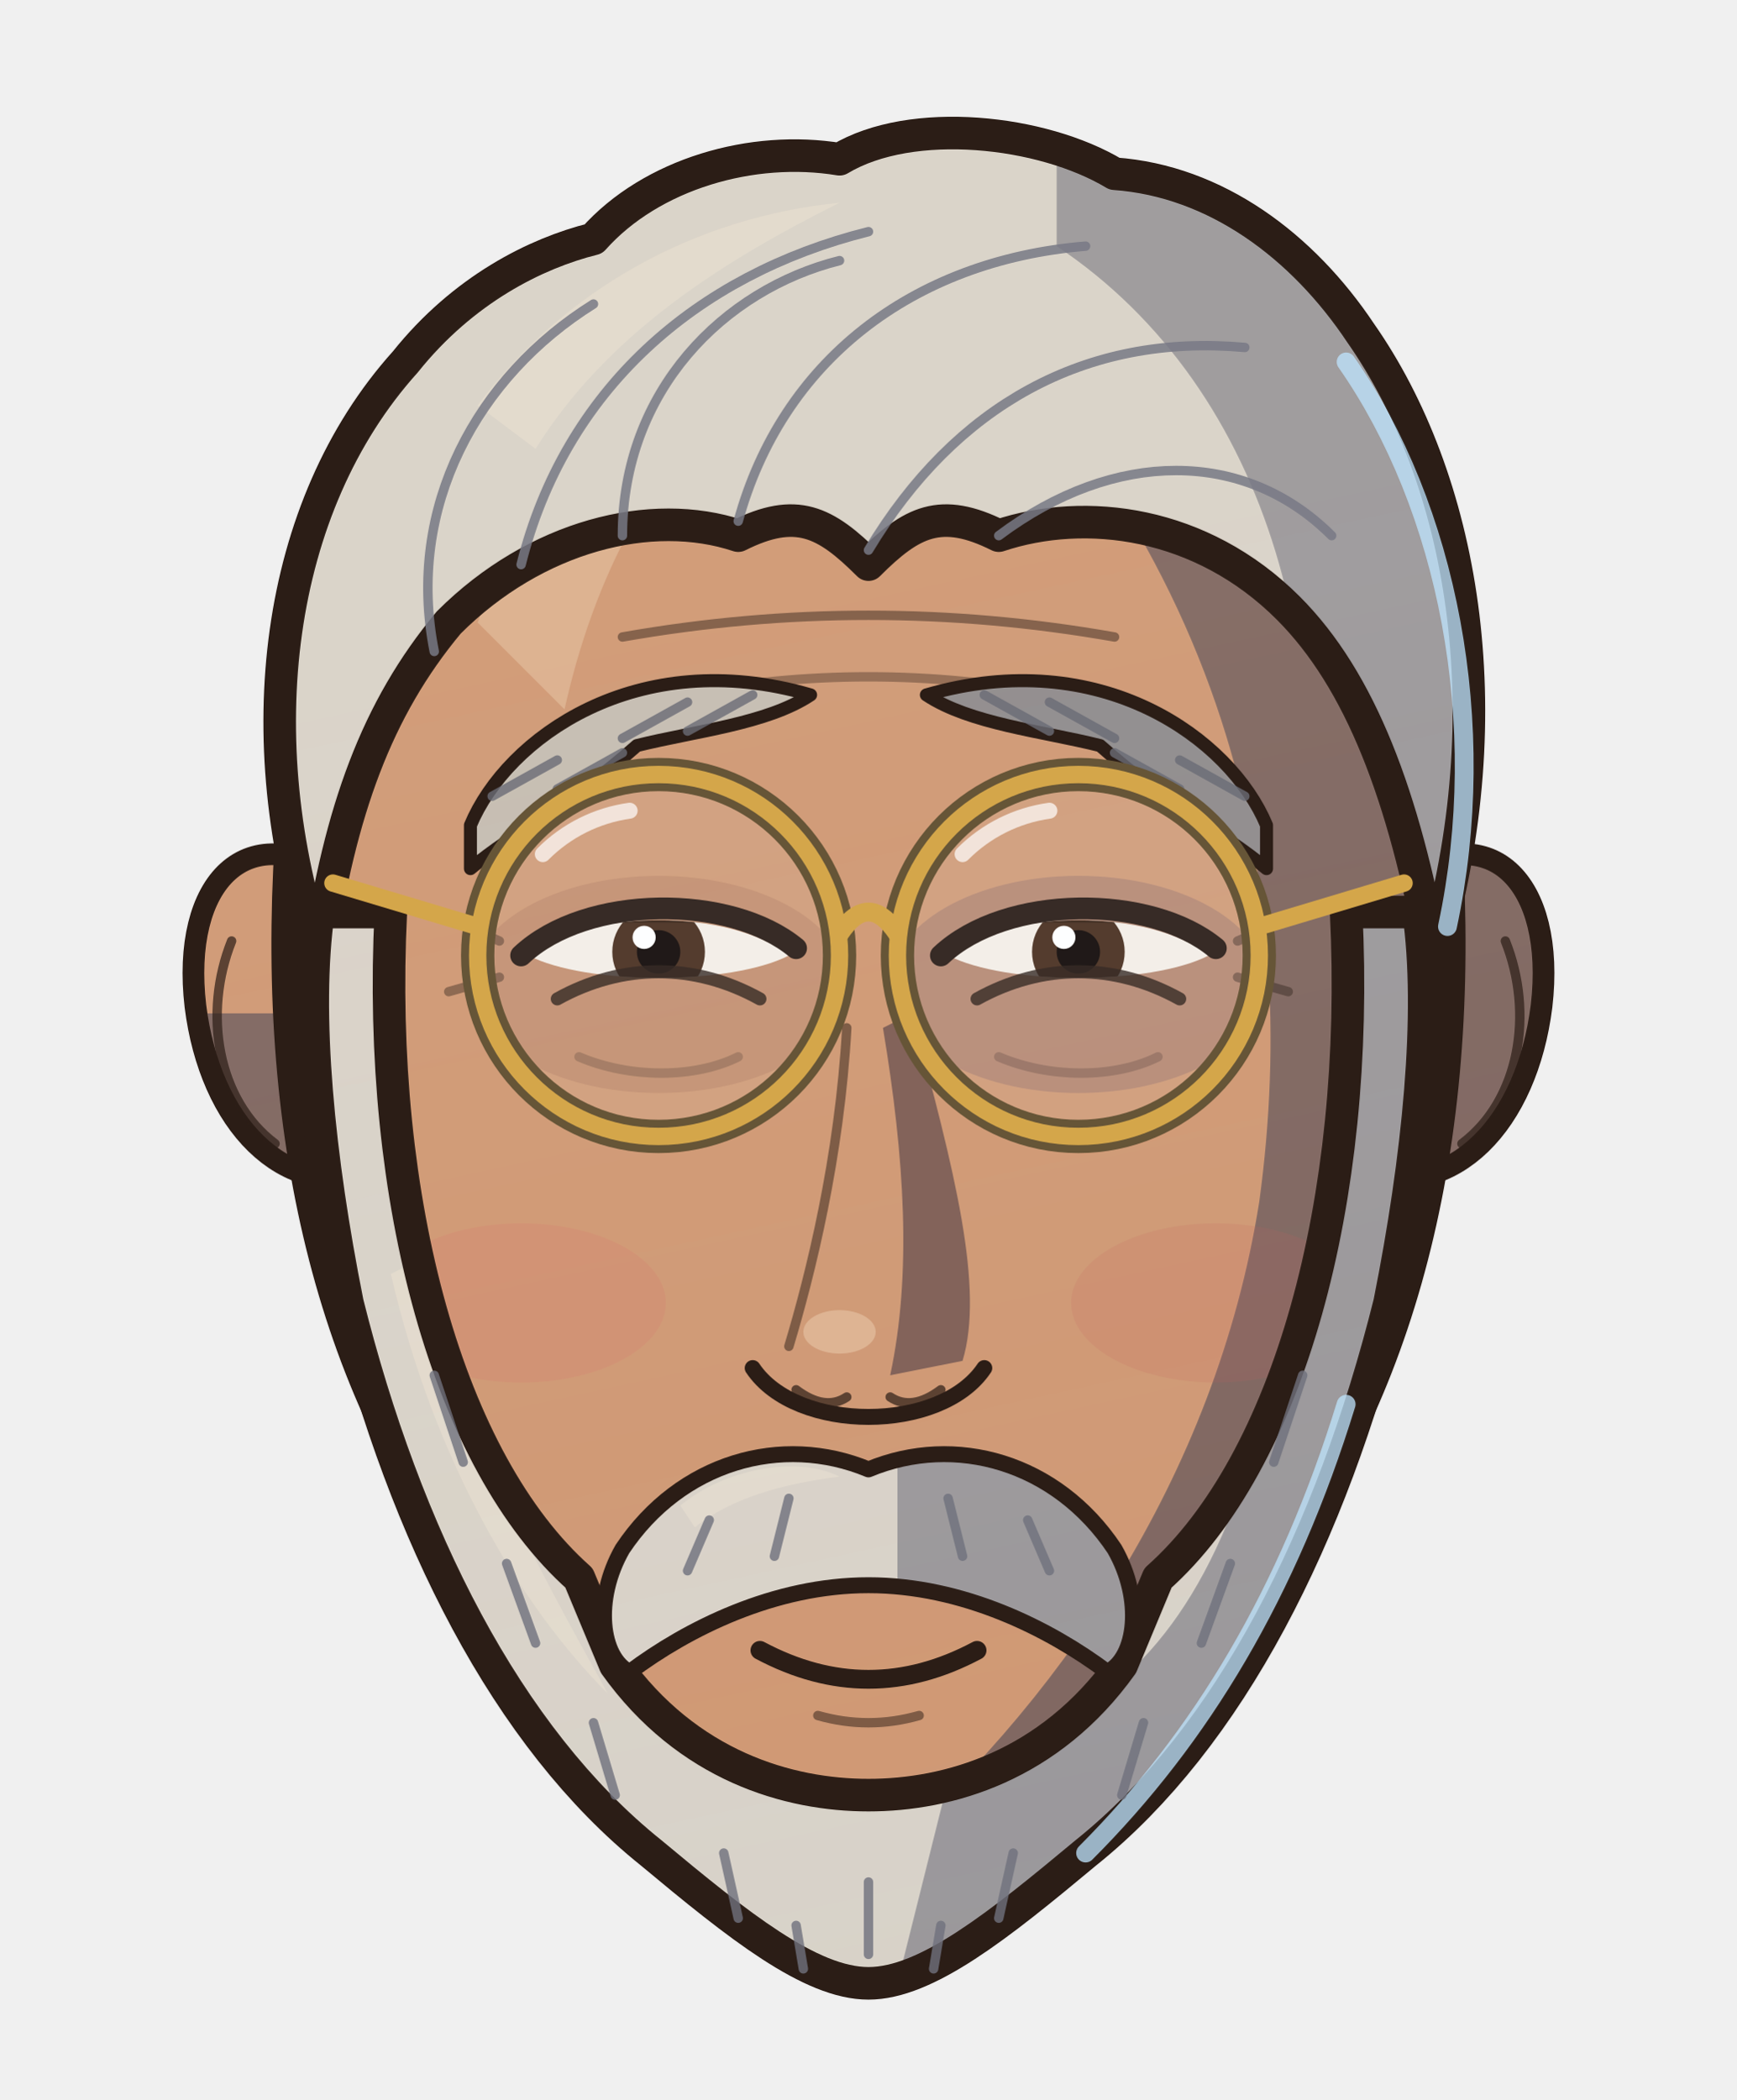
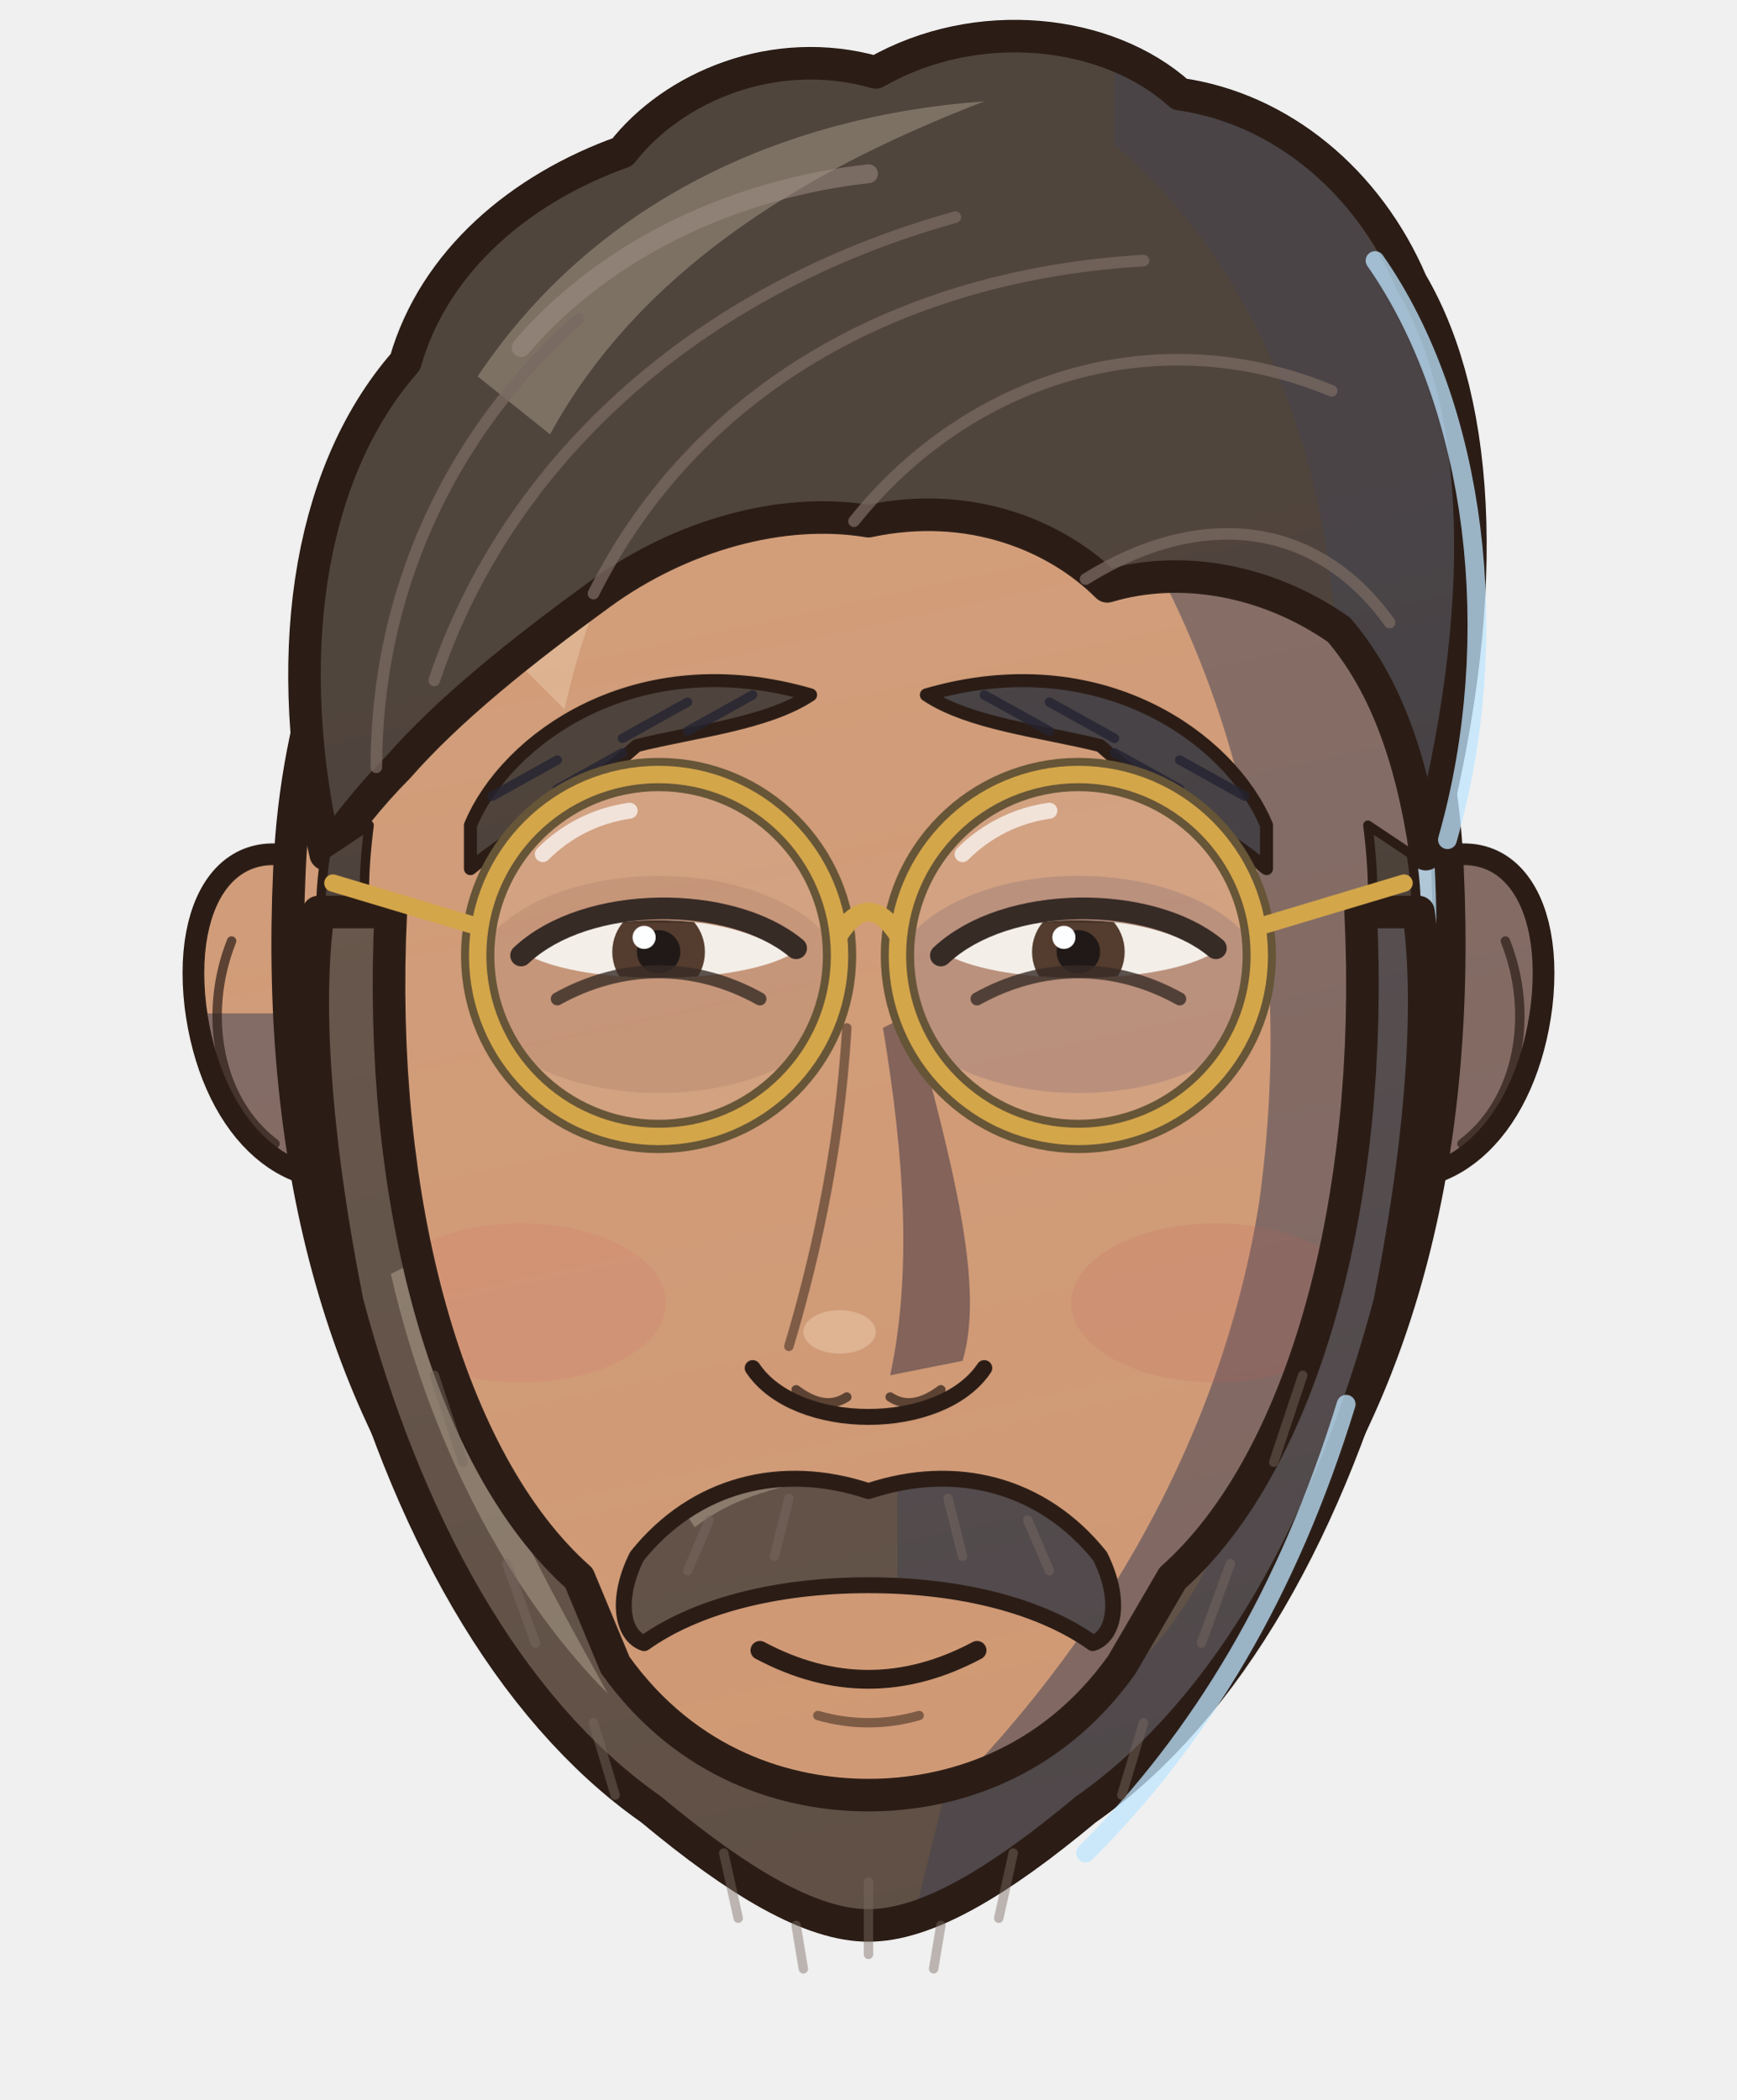
<svg xmlns="http://www.w3.org/2000/svg" viewBox="180 10 240 290" width="240" height="290">
  <defs>
    <linearGradient id="form" gradientUnits="userSpaceOnUse" x1="170" y1="120" x2="470" y2="1500">
      <stop offset="0" stop-color="#fff1d6" stop-opacity="0.16" />
      <stop offset="0.45" stop-color="#fff1d6" stop-opacity="0" />
      <stop offset="1" stop-color="#0b1030" stop-opacity="0.30" />
    </linearGradient>
    <clipPath id="c1">
      <path d="M228,132 C214,122 205,132 207,149 C209,165 219,176 232,172 Z" />
    </clipPath>
    <clipPath id="c2">
      <path d="M 372,132 C 386,122 395,132 393,149 C 391,165 381,176 368,172 Z" />
    </clipPath>
    <clipPath id="c3">
      <path d="M300,50 C352,50 378,86 380,130 C382,172 372,206 352,230 C334,252 316,264 300,264 C284,264 266,252 248,230 C228,206 218,172 220,130 C222,86 248,50 300,50 Z" />
    </clipPath>
    <clipPath id="c4">
-       <path d="M224,142 C214,112 218,80 236,60 C244,50 254,45 262,43 C270,34 284,30 296,32 C306,26 324,28 334,34 C348,35 360,44 368,56 C382,76 388,108 378,142 C374,120 368,104 358,94 C346,82 330,80 318,84 C310,80 306,82 300,88 C294,82 290,80 282,84 C270,80 254,84 242,96 C232,108 227,122 224,142 Z" />
+       <path d="M225,128 C219,102 222,76 236,60 C240,46 252,36 266,31 C273,22 287,16 301,20 C315,12 333,14 343,23 C357,25 369,35 375,49 C385,66 386,94 377,128 C375,114 371,104 365,97 C355,90 343,88 333,91 C326,84 314,79 300,82 C288,80 274,84 263,92 C252,100 242,108 235,116 C231,120 228,124 225,128 Z" />
    </clipPath>
    <clipPath id="c5">
+       <path d="M225,128 C224,134 224,140 226,146 L232,144 C230,138 230,132 231,124 Z" />
+     </clipPath>
+     <clipPath id="c6">
+       <path d="M 375,128 C 376,134 376,140 374,146 L 368,144 C 370,138 370,132 369,124 Z" />
+     </clipPath>
+     <clipPath id="c7">
      <path d="M245,124 C250,112 268,99 292,106 C286,110 276,111 268,113 C259,121 251,125 245,130 Z" />
    </clipPath>
-     <clipPath id="c6">
+     <clipPath id="c8">
      <path d="M 355,124 C 350,112 332,99 308,106 C 314,110 324,111 332,113 C 341,121 349,125 355,130 Z" />
    </clipPath>
-     <clipPath id="c7">
+     <clipPath id="c9">
      <path d="M253,142 C261,135.5 281,135.5 289,142 C281,146.125 261,146.125 253,142 Z" />
    </clipPath>
-     <clipPath id="c8">
+     <clipPath id="c10">
      <path d="M311,142 C319,135.5 339,135.5 347,142 C339,146.125 319,146.125 311,142 Z" />
    </clipPath>
-     <clipPath id="c9">
-       <path d="M224,136 C222,150 224,170 228,190 C236,222 250,250 270,266 C282,276 292,284 300,284 C308,284 318,276 330,266 C350,250 364,222 372,190 C376,170 378,150 376,136 L366,136 C368,176 358,212 340,228 L335,240 C325,254 311,258 300,258 C289,258 275,254 265,240 L260,228 C242,212 232,176 234,136 Z" />
+     <clipPath id="c11">
+       <path d="M224,136 C222,150 224,170 228,190 C236,220 250,246 270,260 C282,270 292,276 300,276 C308,276 318,270 330,260 C350,246 364,220 372,190 C376,170 378,150 376,136 L368,136 C370,176 360,212 342,228 L335,240 C325,254 311,258 300,258 C289,258 275,254 265,240 L260,228 C242,212 232,176 234,136 Z" />
    </clipPath>
-     <clipPath id="c10">
-       <path d="M266,224 C274,212 288,208 300,213 C312,208 326,212 334,224 C338,231 337,239 333,241 C325,235 313,229 300,229 C287,229 275,235 267,241 C263,239 262,231 266,224 Z" />
+     <clipPath id="c12">
+       <path d="M268,225 C276,215 288,212 300,216 C312,212 324,215 332,225 C335,231 334,236 331,237 C324,232 313,229 300,229 C287,229 276,232 269,237 C266,236 265,231 268,225 Z" />
    </clipPath>
  </defs>
  <rect x="200" y="290" width="200" height="40" fill="none" />
  <path d="M228,132 C214,122 205,132 207,149 C209,165 219,176 232,172 Z" fill="#c98d68" />
  <g clip-path="url(#c1)">
    <path d="M190,150 L240,150 L240,190 L190,190 Z" fill="#6f5552" />
    <rect x="0" y="0" width="600" height="1500" fill="url(#form)" />
  </g>
  <path d="M228,132 C214,122 205,132 207,149 C209,165 219,176 232,172 Z" fill="none" stroke="#2b1d16" stroke-width="3.0" stroke-linejoin="round" />
  <path d="M 372,132 C 386,122 395,132 393,149 C 391,165 381,176 368,172 Z" fill="#c98d68" />
  <g clip-path="url(#c2)">
    <path d="M360,110 L410,110 L410,190 L360,190 Z" fill="#6f5552" />
    <rect x="0" y="0" width="600" height="1500" fill="url(#form)" />
  </g>
  <path d="M 372,132 C 386,122 395,132 393,149 C 391,165 381,176 368,172 Z" fill="none" stroke="#2b1d16" stroke-width="3.0" stroke-linejoin="round" />
  <path d="M212,140 C208,150 210,162 218,168" fill="none" stroke="#2b1d16" stroke-width="1.3" stroke-linecap="round" stroke-linejoin="round" opacity="0.7" />
  <path d="M388,140 C392,150 390,162 382,168" fill="none" stroke="#2b1d16" stroke-width="1.3" stroke-linecap="round" stroke-linejoin="round" opacity="0.7" />
  <path d="M300,50 C352,50 378,86 380,130 C382,172 372,206 352,230 C334,252 316,264 300,264 C284,264 266,252 248,230 C228,206 218,172 220,130 C222,86 248,50 300,50 Z" fill="#c98d68" />
  <g clip-path="url(#c3)">
    <path d="M300,40 C356,46 386,86 384,130 C384,174 372,210 352,232 C334,254 316,266 300,268 C326,246 348,214 354,176 C360,132 350,82 300,40 Z" fill="#6f5552" />
    <path d="M246,96 C252,78 266,66 284,62 C270,74 262,90 258,108 Z" fill="#d9ab89" opacity="0.85" />
    <rect x="0" y="0" width="600" height="1500" fill="url(#form)" />
  </g>
  <path d="M300,50 C352,50 378,86 380,130 C382,172 372,206 352,230 C334,252 316,264 300,264 C284,264 266,252 248,230 C228,206 218,172 220,130 C222,86 248,50 300,50 Z" fill="none" stroke="#2b1d16" stroke-width="4.5" stroke-linejoin="round" />
  <path d="M372,96 C382,136 378,186 356,226" fill="none" stroke="#bfe6ff" stroke-width="2.6" stroke-linecap="round" opacity="0.75" />
  <ellipse cx="271" cy="146" rx="26" ry="15" fill="#8a5a46" opacity="0.18" />
  <ellipse cx="329" cy="146" rx="26" ry="15" fill="#5a4a66" opacity="0.22" />
  <ellipse cx="252" cy="190" rx="20" ry="11" fill="#d9706a" opacity="0.18" />
  <ellipse cx="348" cy="190" rx="20" ry="11" fill="#c0605e" opacity="0.15" />
-   <path d="M266,98 Q300,92 334,98" fill="none" stroke="#2b1d16" stroke-width="1.3" stroke-linecap="round" stroke-linejoin="round" opacity="0.45" />
-   <path d="M274,106 Q300,101 326,106" fill="none" stroke="#2b1d16" stroke-width="1.3" stroke-linecap="round" stroke-linejoin="round" opacity="0.35" />
-   <path d="M224,142 C214,112 218,80 236,60 C244,50 254,45 262,43 C270,34 284,30 296,32 C306,26 324,28 334,34 C348,35 360,44 368,56 C382,76 388,108 378,142 C374,120 368,104 358,94 C346,82 330,80 318,84 C310,80 306,82 300,88 C294,82 290,80 282,84 C270,80 254,84 242,96 C232,108 227,122 224,142 Z" fill="#d3cec7" />
+   <path d="M225,128 C219,102 222,76 236,60 C240,46 252,36 266,31 C273,22 287,16 301,20 C315,12 333,14 343,23 C357,25 369,35 375,49 C385,66 386,94 377,128 C375,114 371,104 365,97 C355,90 343,88 333,91 C326,84 314,79 300,82 C288,80 274,84 263,92 C252,100 242,108 235,116 C231,120 228,124 225,128 Z" fill="#2e2420" />
  <g clip-path="url(#c4)">
-     <path d="M326,30 C372,40 394,92 380,142 L358,142 C366,104 356,64 326,44 Z" fill="#8e8d94" />
-     <path d="M246,66 C258,50 276,40 296,38 C280,46 264,56 254,72 Z" fill="#e0d8cc" opacity="0.85" />
+     <path d="M334,14 C372,26 394,80 380,130 L362,130 C370,92 360,52 334,30 Z" fill="#27232c" />
+     <path d="M246,62 C262,38 288,26 316,24 C290,34 268,48 256,70 Z" fill="#6d6257" opacity="0.85" />
    <rect x="0" y="0" width="600" height="1500" fill="url(#form)" />
  </g>
-   <path d="M224,142 C214,112 218,80 236,60 C244,50 254,45 262,43 C270,34 284,30 296,32 C306,26 324,28 334,34 C348,35 360,44 368,56 C382,76 388,108 378,142 C374,120 368,104 358,94 C346,82 330,80 318,84 C310,80 306,82 300,88 C294,82 290,80 282,84 C270,80 254,84 242,96 C232,108 227,122 224,142 Z" fill="none" stroke="#2b1d16" stroke-width="4.5" stroke-linejoin="round" />
-   <path d="M366,60 C380,80 386,110 380,138" fill="none" stroke="#bfe6ff" stroke-width="2.6" stroke-linecap="round" opacity="0.75" />
-   <path d="M252,88 C258,64 276,48 300,42" fill="none" stroke="#787985" stroke-width="1.3" stroke-linecap="round" stroke-linejoin="round" opacity="0.85" />
-   <path d="M282,82 C288,60 306,46 330,44" fill="none" stroke="#787985" stroke-width="1.3" stroke-linecap="round" stroke-linejoin="round" opacity="0.85" />
-   <path d="M300,86 C312,66 330,56 352,58" fill="none" stroke="#787985" stroke-width="1.3" stroke-linecap="round" stroke-linejoin="round" opacity="0.85" />
-   <path d="M318,84 C334,72 352,72 364,84" fill="none" stroke="#787985" stroke-width="1.3" stroke-linecap="round" stroke-linejoin="round" opacity="0.85" />
-   <path d="M240,100 C236,80 246,62 262,52" fill="none" stroke="#787985" stroke-width="1.3" stroke-linecap="round" stroke-linejoin="round" opacity="0.85" />
-   <path d="M266,84 C266,64 280,50 296,46" fill="none" stroke="#787985" stroke-width="1.3" stroke-linecap="round" stroke-linejoin="round" opacity="0.85" />
-   <path d="M245,124 C250,112 268,99 292,106 C286,110 276,111 268,113 C259,121 251,125 245,130 Z" fill="#bdb6ad" />
+   <path d="M225,128 C219,102 222,76 236,60 C240,46 252,36 266,31 C273,22 287,16 301,20 C315,12 333,14 343,23 C357,25 369,35 375,49 C385,66 386,94 377,128 C375,114 371,104 365,97 C355,90 343,88 333,91 C326,84 314,79 300,82 C288,80 274,84 263,92 C252,100 242,108 235,116 C231,120 228,124 225,128 Z" fill="none" stroke="#2b1d16" stroke-width="4.5" stroke-linejoin="round" />
+   <path d="M370,46 C384,66 388,98 380,126" fill="none" stroke="#bfe6ff" stroke-width="2.6" stroke-linecap="round" opacity="0.75" />
+   <path d="M240,104 C250,74 276,50 312,40" fill="none" stroke="#7a6a62" stroke-width="1.6" stroke-linecap="round" stroke-linejoin="round" opacity="0.75" />
+   <path d="M262,92 C276,64 304,48 338,46" fill="none" stroke="#7a6a62" stroke-width="1.6" stroke-linecap="round" stroke-linejoin="round" opacity="0.75" />
+   <path d="M298,82 C314,62 340,54 364,64" fill="none" stroke="#7a6a62" stroke-width="1.6" stroke-linecap="round" stroke-linejoin="round" opacity="0.75" />
+   <path d="M330,90 C346,80 362,82 372,96" fill="none" stroke="#7a6a62" stroke-width="1.6" stroke-linecap="round" stroke-linejoin="round" opacity="0.75" />
+   <path d="M232,116 C232,92 242,70 260,54" fill="none" stroke="#7a6a62" stroke-width="1.6" stroke-linecap="round" stroke-linejoin="round" opacity="0.75" />
+   <path d="M252,58 C264,44 282,36 300,34" fill="none" stroke="#a39189" stroke-width="2.6" stroke-linecap="round" stroke-linejoin="round" opacity="0.5" />
+   <path d="M225,128 C224,134 224,140 226,146 L232,144 C230,138 230,132 231,124 Z" fill="#2e2420" />
  <g clip-path="url(#c5)">
    <rect x="0" y="0" width="600" height="1500" fill="url(#form)" />
  </g>
+   <path d="M225,128 C224,134 224,140 226,146 L232,144 C230,138 230,132 231,124 Z" fill="none" stroke="#2b1d16" stroke-width="1.3" stroke-linejoin="round" />
+   <path d="M 375,128 C 376,134 376,140 374,146 L 368,144 C 370,138 370,132 369,124 Z" fill="#2e2420" />
+   <g clip-path="url(#c6)">
+     <rect x="0" y="0" width="600" height="1500" fill="url(#form)" />
+   </g>
+   <path d="M 375,128 C 376,134 376,140 374,146 L 368,144 C 370,138 370,132 369,124 Z" fill="none" stroke="#2b1d16" stroke-width="1.3" stroke-linejoin="round" />
+   <path d="M245,124 C250,112 268,99 292,106 C286,110 276,111 268,113 C259,121 251,125 245,130 Z" fill="#2e2420" />
+   <g clip-path="url(#c7)">
+     <rect x="0" y="0" width="600" height="1500" fill="url(#form)" />
+   </g>
  <path d="M245,124 C250,112 268,99 292,106 C286,110 276,111 268,113 C259,121 251,125 245,130 Z" fill="none" stroke="#2b1d16" stroke-width="1.8" stroke-linejoin="round" />
-   <path d="M 355,124 C 350,112 332,99 308,106 C 314,110 324,111 332,113 C 341,121 349,125 355,130 Z" fill="#bdb6ad" />
-   <g clip-path="url(#c6)">
-     <path d="M300,90 L360,90 L360,130 L300,130 Z" fill="#807e84" />
+   <path d="M 355,124 C 350,112 332,99 308,106 C 314,110 324,111 332,113 C 341,121 349,125 355,130 Z" fill="#2e2420" />
+   <g clip-path="url(#c8)">
+     <path d="M300,90 L360,90 L360,130 L300,130 Z" fill="#27232c" />
    <rect x="0" y="0" width="600" height="1500" fill="url(#form)" />
  </g>
  <path d="M 355,124 C 350,112 332,99 308,106 C 314,110 324,111 332,113 C 341,121 349,125 355,130 Z" fill="none" stroke="#2b1d16" stroke-width="1.8" stroke-linejoin="round" />
-   <path d="M248,120 l9,-5" fill="none" stroke="#6a6b76" stroke-width="1.3" stroke-linecap="round" stroke-linejoin="round" opacity="0.8" />
-   <path d="M257,119 l9,-5" fill="none" stroke="#6a6b76" stroke-width="1.3" stroke-linecap="round" stroke-linejoin="round" opacity="0.8" />
-   <path d="M266,112 l9,-5" fill="none" stroke="#6a6b76" stroke-width="1.3" stroke-linecap="round" stroke-linejoin="round" opacity="0.8" />
-   <path d="M275,111 l9,-5" fill="none" stroke="#6a6b76" stroke-width="1.3" stroke-linecap="round" stroke-linejoin="round" opacity="0.8" />
-   <path d="M352,120 l-9,-5" fill="none" stroke="#6a6b76" stroke-width="1.3" stroke-linecap="round" stroke-linejoin="round" opacity="0.8" />
-   <path d="M343,119 l-9,-5" fill="none" stroke="#6a6b76" stroke-width="1.3" stroke-linecap="round" stroke-linejoin="round" opacity="0.8" />
-   <path d="M334,112 l-9,-5" fill="none" stroke="#6a6b76" stroke-width="1.3" stroke-linecap="round" stroke-linejoin="round" opacity="0.8" />
-   <path d="M325,111 l-9,-5" fill="none" stroke="#6a6b76" stroke-width="1.3" stroke-linecap="round" stroke-linejoin="round" opacity="0.8" />
+   <path d="M248,120 l9,-5" fill="none" stroke="#242331" stroke-width="1.3" stroke-linecap="round" stroke-linejoin="round" opacity="0.8" />
+   <path d="M257,119 l9,-5" fill="none" stroke="#242331" stroke-width="1.3" stroke-linecap="round" stroke-linejoin="round" opacity="0.8" />
+   <path d="M266,112 l9,-5" fill="none" stroke="#242331" stroke-width="1.3" stroke-linecap="round" stroke-linejoin="round" opacity="0.8" />
+   <path d="M275,111 l9,-5" fill="none" stroke="#242331" stroke-width="1.3" stroke-linecap="round" stroke-linejoin="round" opacity="0.8" />
+   <path d="M352,120 l-9,-5" fill="none" stroke="#242331" stroke-width="1.3" stroke-linecap="round" stroke-linejoin="round" opacity="0.8" />
+   <path d="M343,119 l-9,-5" fill="none" stroke="#242331" stroke-width="1.3" stroke-linecap="round" stroke-linejoin="round" opacity="0.8" />
+   <path d="M334,112 l-9,-5" fill="none" stroke="#242331" stroke-width="1.3" stroke-linecap="round" stroke-linejoin="round" opacity="0.8" />
+   <path d="M325,111 l-9,-5" fill="none" stroke="#242331" stroke-width="1.3" stroke-linecap="round" stroke-linejoin="round" opacity="0.8" />
  <path d="M253,142 C261,135.5 281,135.5 289,142 C281,146.125 261,146.125 253,142 Z" fill="#f4eee6" />
-   <g clip-path="url(#c7)">
+   <g clip-path="url(#c9)">
    <circle cx="271" cy="141.5" r="6.4" fill="#4a2f1f" />
    <circle cx="271" cy="141.5" r="3" fill="#120a07" />
    <circle cx="269" cy="139.5" r="1.6" fill="#fff" />
    <path d="M251,130 L291,130 L291,137.5 L251,137.5 Z" fill="#000" opacity="0.18" />
  </g>
  <path d="M252,142 C261,133.5 281,133.5 290,141" fill="none" stroke="#2b1d16" stroke-width="3.0" stroke-linecap="round" stroke-linejoin="round" opacity="1.0" />
  <path d="M257,148 C266,143 276,143 285,148" fill="none" stroke="#2b1d16" stroke-width="1.8" stroke-linecap="round" stroke-linejoin="round" opacity="0.8" />
-   <path d="M260,156 C267,159 276,159 282,156" fill="none" stroke="#2b1d16" stroke-width="1.3" stroke-linecap="round" stroke-linejoin="round" opacity="0.22" />
-   <path d="M249,140 l-7,-3 M249,145 l-7,2" fill="none" stroke="#2b1d16" stroke-width="1.3" stroke-linecap="round" stroke-linejoin="round" opacity="0.4" />
  <path d="M311,142 C319,135.5 339,135.5 347,142 C339,146.125 319,146.125 311,142 Z" fill="#f4eee6" />
-   <g clip-path="url(#c8)">
+   <g clip-path="url(#c10)">
    <circle cx="329" cy="141.5" r="6.4" fill="#4a2f1f" />
    <circle cx="329" cy="141.5" r="3" fill="#120a07" />
    <circle cx="327" cy="139.5" r="1.6" fill="#fff" />
    <path d="M309,130 L349,130 L349,137.5 L309,137.5 Z" fill="#000" opacity="0.18" />
  </g>
  <path d="M310,142 C319,133.5 339,133.5 348,141" fill="none" stroke="#2b1d16" stroke-width="3.0" stroke-linecap="round" stroke-linejoin="round" opacity="1.0" />
  <path d="M315,148 C324,143 334,143 343,148" fill="none" stroke="#2b1d16" stroke-width="1.8" stroke-linecap="round" stroke-linejoin="round" opacity="0.8" />
-   <path d="M318,156 C325,159 334,159 340,156" fill="none" stroke="#2b1d16" stroke-width="1.3" stroke-linecap="round" stroke-linejoin="round" opacity="0.22" />
-   <path d="M351,140 l7,-3 M351,145 l7,2" fill="none" stroke="#2b1d16" stroke-width="1.3" stroke-linecap="round" stroke-linejoin="round" opacity="0.4" />
  <path d="M306,150 C312,172 316,188 313,198 L303,200 C306,186 305,170 302,152 Z" fill="#6f5552" opacity="0.8" />
  <path d="M297,152 C296,170 292,186 289,196" fill="none" stroke="#2b1d16" stroke-width="1.3" stroke-linecap="round" stroke-linejoin="round" opacity="0.5" />
  <path d="M284,199 C290,208 310,208 316,199" fill="none" stroke="#2b1d16" stroke-width="2.2" stroke-linecap="round" stroke-linejoin="round" opacity="1.0" />
  <path d="M290,202 q4,3 7,1 M310,202 q-4,3 -7,1" fill="none" stroke="#2b1d16" stroke-width="1.3" stroke-linecap="round" stroke-linejoin="round" opacity="0.7" />
  <ellipse cx="296" cy="194" rx="5" ry="3" fill="#e1ba9a" opacity="0.8" />
  <path d="M285,238 Q300,246 315,238" fill="none" stroke="#2b1d16" stroke-width="2.6" stroke-linecap="round" stroke-linejoin="round" opacity="1.0" />
  <path d="M293,247 Q300,249 307,247" fill="none" stroke="#2b1d16" stroke-width="1.3" stroke-linecap="round" stroke-linejoin="round" opacity="0.5" />
-   <path d="M224,136 C222,150 224,170 228,190 C236,222 250,250 270,266 C282,276 292,284 300,284 C308,284 318,276 330,266 C350,250 364,222 372,190 C376,170 378,150 376,136 L366,136 C368,176 358,212 340,228 L335,240 C325,254 311,258 300,258 C289,258 275,254 265,240 L260,228 C242,212 232,176 234,136 Z" fill="#d3cec7" />
-   <g clip-path="url(#c9)">
-     <path d="M312,252 C342,248 362,220 360,136 L400,136 L400,300 L300,300 Z" fill="#8e8d94" />
-     <path d="M266,268 C282,288 318,288 334,268 L334,300 L266,300 Z" fill="#555767" />
-     <path d="M234,186 C240,212 252,232 264,244 C254,226 244,208 238,184 Z" fill="#e0d8cc" opacity="0.85" />
+   <path d="M224,136 C222,150 224,170 228,190 C236,220 250,246 270,260 C282,270 292,276 300,276 C308,276 318,270 330,260 C350,246 364,220 372,190 C376,170 378,150 376,136 L368,136 C370,176 360,212 342,228 L335,240 C325,254 311,258 300,258 C289,258 275,254 265,240 L260,228 C242,212 232,176 234,136 Z" fill="#4b3b33" />
+   <g clip-path="url(#c11)">
+     <path d="M312,252 C342,248 362,220 360,136 L400,136 L400,300 L300,300 Z" fill="#393238" />
+     <path d="M268,262 C282,280 318,280 332,262 L332,300 L268,300 Z" fill="#282737" />
+     <path d="M234,186 C240,212 252,232 264,244 C254,226 244,208 238,184 Z" fill="#817264" opacity="0.85" />
    <rect x="0" y="0" width="600" height="1500" fill="url(#form)" />
  </g>
-   <path d="M224,136 C222,150 224,170 228,190 C236,222 250,250 270,266 C282,276 292,284 300,284 C308,284 318,276 330,266 C350,250 364,222 372,190 C376,170 378,150 376,136 L366,136 C368,176 358,212 340,228 L335,240 C325,254 311,258 300,258 C289,258 275,254 265,240 L260,228 C242,212 232,176 234,136 Z" fill="none" stroke="#2b1d16" stroke-width="4.5" stroke-linejoin="round" />
+   <path d="M224,136 C222,150 224,170 228,190 C236,220 250,246 270,260 C282,270 292,276 300,276 C308,276 318,270 330,260 C350,246 364,220 372,190 C376,170 378,150 376,136 L368,136 C370,176 360,212 342,228 L335,240 C325,254 311,258 300,258 C289,258 275,254 265,240 L260,228 C242,212 232,176 234,136 Z" fill="none" stroke="#2b1d16" stroke-width="4.5" stroke-linejoin="round" />
  <path d="M366,204 C358,230 346,250 330,266" fill="none" stroke="#bfe6ff" stroke-width="2.6" stroke-linecap="round" opacity="0.75" />
-   <path d="M240,200 l4,12" fill="none" stroke="#6f717d" stroke-width="1.3" stroke-linecap="round" stroke-linejoin="round" opacity="0.8" />
-   <path d="M250,226 l4,11" fill="none" stroke="#6f717d" stroke-width="1.3" stroke-linecap="round" stroke-linejoin="round" opacity="0.8" />
-   <path d="M262,248 l3,10" fill="none" stroke="#6f717d" stroke-width="1.3" stroke-linecap="round" stroke-linejoin="round" opacity="0.8" />
-   <path d="M280,266 l2,9" fill="none" stroke="#6f717d" stroke-width="1.3" stroke-linecap="round" stroke-linejoin="round" opacity="0.8" />
-   <path d="M300,270 l0,10" fill="none" stroke="#6f717d" stroke-width="1.3" stroke-linecap="round" stroke-linejoin="round" opacity="0.8" />
-   <path d="M320,266 l-2,9" fill="none" stroke="#6f717d" stroke-width="1.3" stroke-linecap="round" stroke-linejoin="round" opacity="0.8" />
-   <path d="M338,248 l-3,10" fill="none" stroke="#6f717d" stroke-width="1.3" stroke-linecap="round" stroke-linejoin="round" opacity="0.8" />
-   <path d="M350,226 l-4,11" fill="none" stroke="#6f717d" stroke-width="1.3" stroke-linecap="round" stroke-linejoin="round" opacity="0.8" />
-   <path d="M360,200 l-4,12" fill="none" stroke="#6f717d" stroke-width="1.3" stroke-linecap="round" stroke-linejoin="round" opacity="0.8" />
-   <path d="M290,276 l1,6" fill="none" stroke="#6f717d" stroke-width="1.3" stroke-linecap="round" stroke-linejoin="round" opacity="0.8" />
-   <path d="M310,276 l-1,6" fill="none" stroke="#6f717d" stroke-width="1.3" stroke-linecap="round" stroke-linejoin="round" opacity="0.8" />
-   <path d="M266,224 C274,212 288,208 300,213 C312,208 326,212 334,224 C338,231 337,239 333,241 C325,235 313,229 300,229 C287,229 275,235 267,241 C263,239 262,231 266,224 Z" fill="#d3cec7" />
-   <g clip-path="url(#c10)">
-     <path d="M304,200 L346,200 L346,244 L304,244 Z" fill="#8e8d94" />
-     <path d="M274,218 C280,213 290,211 296,214 C288,215 281,217 276,221 Z" fill="#e0d8cc" opacity="0.85" />
+   <path d="M240,200 l4,12" fill="none" stroke="#7a6a62" stroke-width="1.3" stroke-linecap="round" stroke-linejoin="round" opacity="0.45" />
+   <path d="M250,226 l4,11" fill="none" stroke="#7a6a62" stroke-width="1.3" stroke-linecap="round" stroke-linejoin="round" opacity="0.45" />
+   <path d="M262,248 l3,10" fill="none" stroke="#7a6a62" stroke-width="1.3" stroke-linecap="round" stroke-linejoin="round" opacity="0.45" />
+   <path d="M280,266 l2,9" fill="none" stroke="#7a6a62" stroke-width="1.3" stroke-linecap="round" stroke-linejoin="round" opacity="0.45" />
+   <path d="M300,270 l0,10" fill="none" stroke="#7a6a62" stroke-width="1.3" stroke-linecap="round" stroke-linejoin="round" opacity="0.45" />
+   <path d="M320,266 l-2,9" fill="none" stroke="#7a6a62" stroke-width="1.3" stroke-linecap="round" stroke-linejoin="round" opacity="0.45" />
+   <path d="M338,248 l-3,10" fill="none" stroke="#7a6a62" stroke-width="1.3" stroke-linecap="round" stroke-linejoin="round" opacity="0.45" />
+   <path d="M350,226 l-4,11" fill="none" stroke="#7a6a62" stroke-width="1.3" stroke-linecap="round" stroke-linejoin="round" opacity="0.45" />
+   <path d="M360,200 l-4,12" fill="none" stroke="#7a6a62" stroke-width="1.3" stroke-linecap="round" stroke-linejoin="round" opacity="0.45" />
+   <path d="M290,276 l1,6" fill="none" stroke="#7a6a62" stroke-width="1.3" stroke-linecap="round" stroke-linejoin="round" opacity="0.45" />
+   <path d="M310,276 l-1,6" fill="none" stroke="#7a6a62" stroke-width="1.3" stroke-linecap="round" stroke-linejoin="round" opacity="0.45" />
+   <path d="M268,225 C276,215 288,212 300,216 C312,212 324,215 332,225 C335,231 334,236 331,237 C324,232 313,229 300,229 C287,229 276,232 269,237 C266,236 265,231 268,225 Z" fill="#4b3b33" />
+   <g clip-path="url(#c12)">
+     <path d="M304,200 L346,200 L346,244 L304,244 Z" fill="#393238" />
+     <path d="M274,218 C280,213 290,211 296,214 C288,215 281,217 276,221 Z" fill="#817264" opacity="0.85" />
    <rect x="0" y="0" width="600" height="1500" fill="url(#form)" />
  </g>
-   <path d="M266,224 C274,212 288,208 300,213 C312,208 326,212 334,224 C338,231 337,239 333,241 C325,235 313,229 300,229 C287,229 275,235 267,241 C263,239 262,231 266,224 Z" fill="none" stroke="#2b1d16" stroke-width="2.2" stroke-linejoin="round" />
-   <path d="M278,220 l-3,7" fill="none" stroke="#6f717d" stroke-width="1.3" stroke-linecap="round" stroke-linejoin="round" opacity="0.8" />
-   <path d="M289,217 l-2,8" fill="none" stroke="#6f717d" stroke-width="1.3" stroke-linecap="round" stroke-linejoin="round" opacity="0.8" />
-   <path d="M311,217 l2,8" fill="none" stroke="#6f717d" stroke-width="1.3" stroke-linecap="round" stroke-linejoin="round" opacity="0.8" />
-   <path d="M322,220 l3,7" fill="none" stroke="#6f717d" stroke-width="1.3" stroke-linecap="round" stroke-linejoin="round" opacity="0.8" />
+   <path d="M268,225 C276,215 288,212 300,216 C312,212 324,215 332,225 C335,231 334,236 331,237 C324,232 313,229 300,229 C287,229 276,232 269,237 C266,236 265,231 268,225 Z" fill="none" stroke="#2b1d16" stroke-width="2.2" stroke-linejoin="round" />
+   <path d="M278,220 l-3,7" fill="none" stroke="#7a6a62" stroke-width="1.3" stroke-linecap="round" stroke-linejoin="round" opacity="0.45" />
+   <path d="M289,217 l-2,8" fill="none" stroke="#7a6a62" stroke-width="1.3" stroke-linecap="round" stroke-linejoin="round" opacity="0.45" />
+   <path d="M311,217 l2,8" fill="none" stroke="#7a6a62" stroke-width="1.3" stroke-linecap="round" stroke-linejoin="round" opacity="0.45" />
+   <path d="M322,220 l3,7" fill="none" stroke="#7a6a62" stroke-width="1.3" stroke-linecap="round" stroke-linejoin="round" opacity="0.45" />
  <circle cx="271" cy="142" r="25" fill="#dff1ff" opacity="0.07" />
  <circle cx="271" cy="142" r="25" fill="none" stroke="#665537" stroke-width="4.6" />
  <circle cx="271" cy="142" r="25" fill="none" stroke="#d4a64a" stroke-width="2.4" />
  <path d="M255,128 A21,21 0 0 1 267,122" fill="none" stroke="#ffffff" stroke-width="2.2" stroke-linecap="round" stroke-linejoin="round" opacity="0.7" />
  <circle cx="329" cy="142" r="25" fill="#dff1ff" opacity="0.07" />
  <circle cx="329" cy="142" r="25" fill="none" stroke="#665537" stroke-width="4.6" />
  <circle cx="329" cy="142" r="25" fill="none" stroke="#d4a64a" stroke-width="2.4" />
  <path d="M313,128 A21,21 0 0 1 325,122" fill="none" stroke="#ffffff" stroke-width="2.2" stroke-linecap="round" stroke-linejoin="round" opacity="0.7" />
  <path d="M296,139 Q300,133 304,139" fill="none" stroke="#d4a64a" stroke-width="2.6" stroke-linecap="round" stroke-linejoin="round" opacity="1.0" />
  <path d="M246,138 L226,132" fill="none" stroke="#d4a64a" stroke-width="2.4" stroke-linecap="round" stroke-linejoin="round" opacity="1.0" />
  <path d="M354,138 L374,132" fill="none" stroke="#d4a64a" stroke-width="2.4" stroke-linecap="round" stroke-linejoin="round" opacity="1.0" />
</svg>
